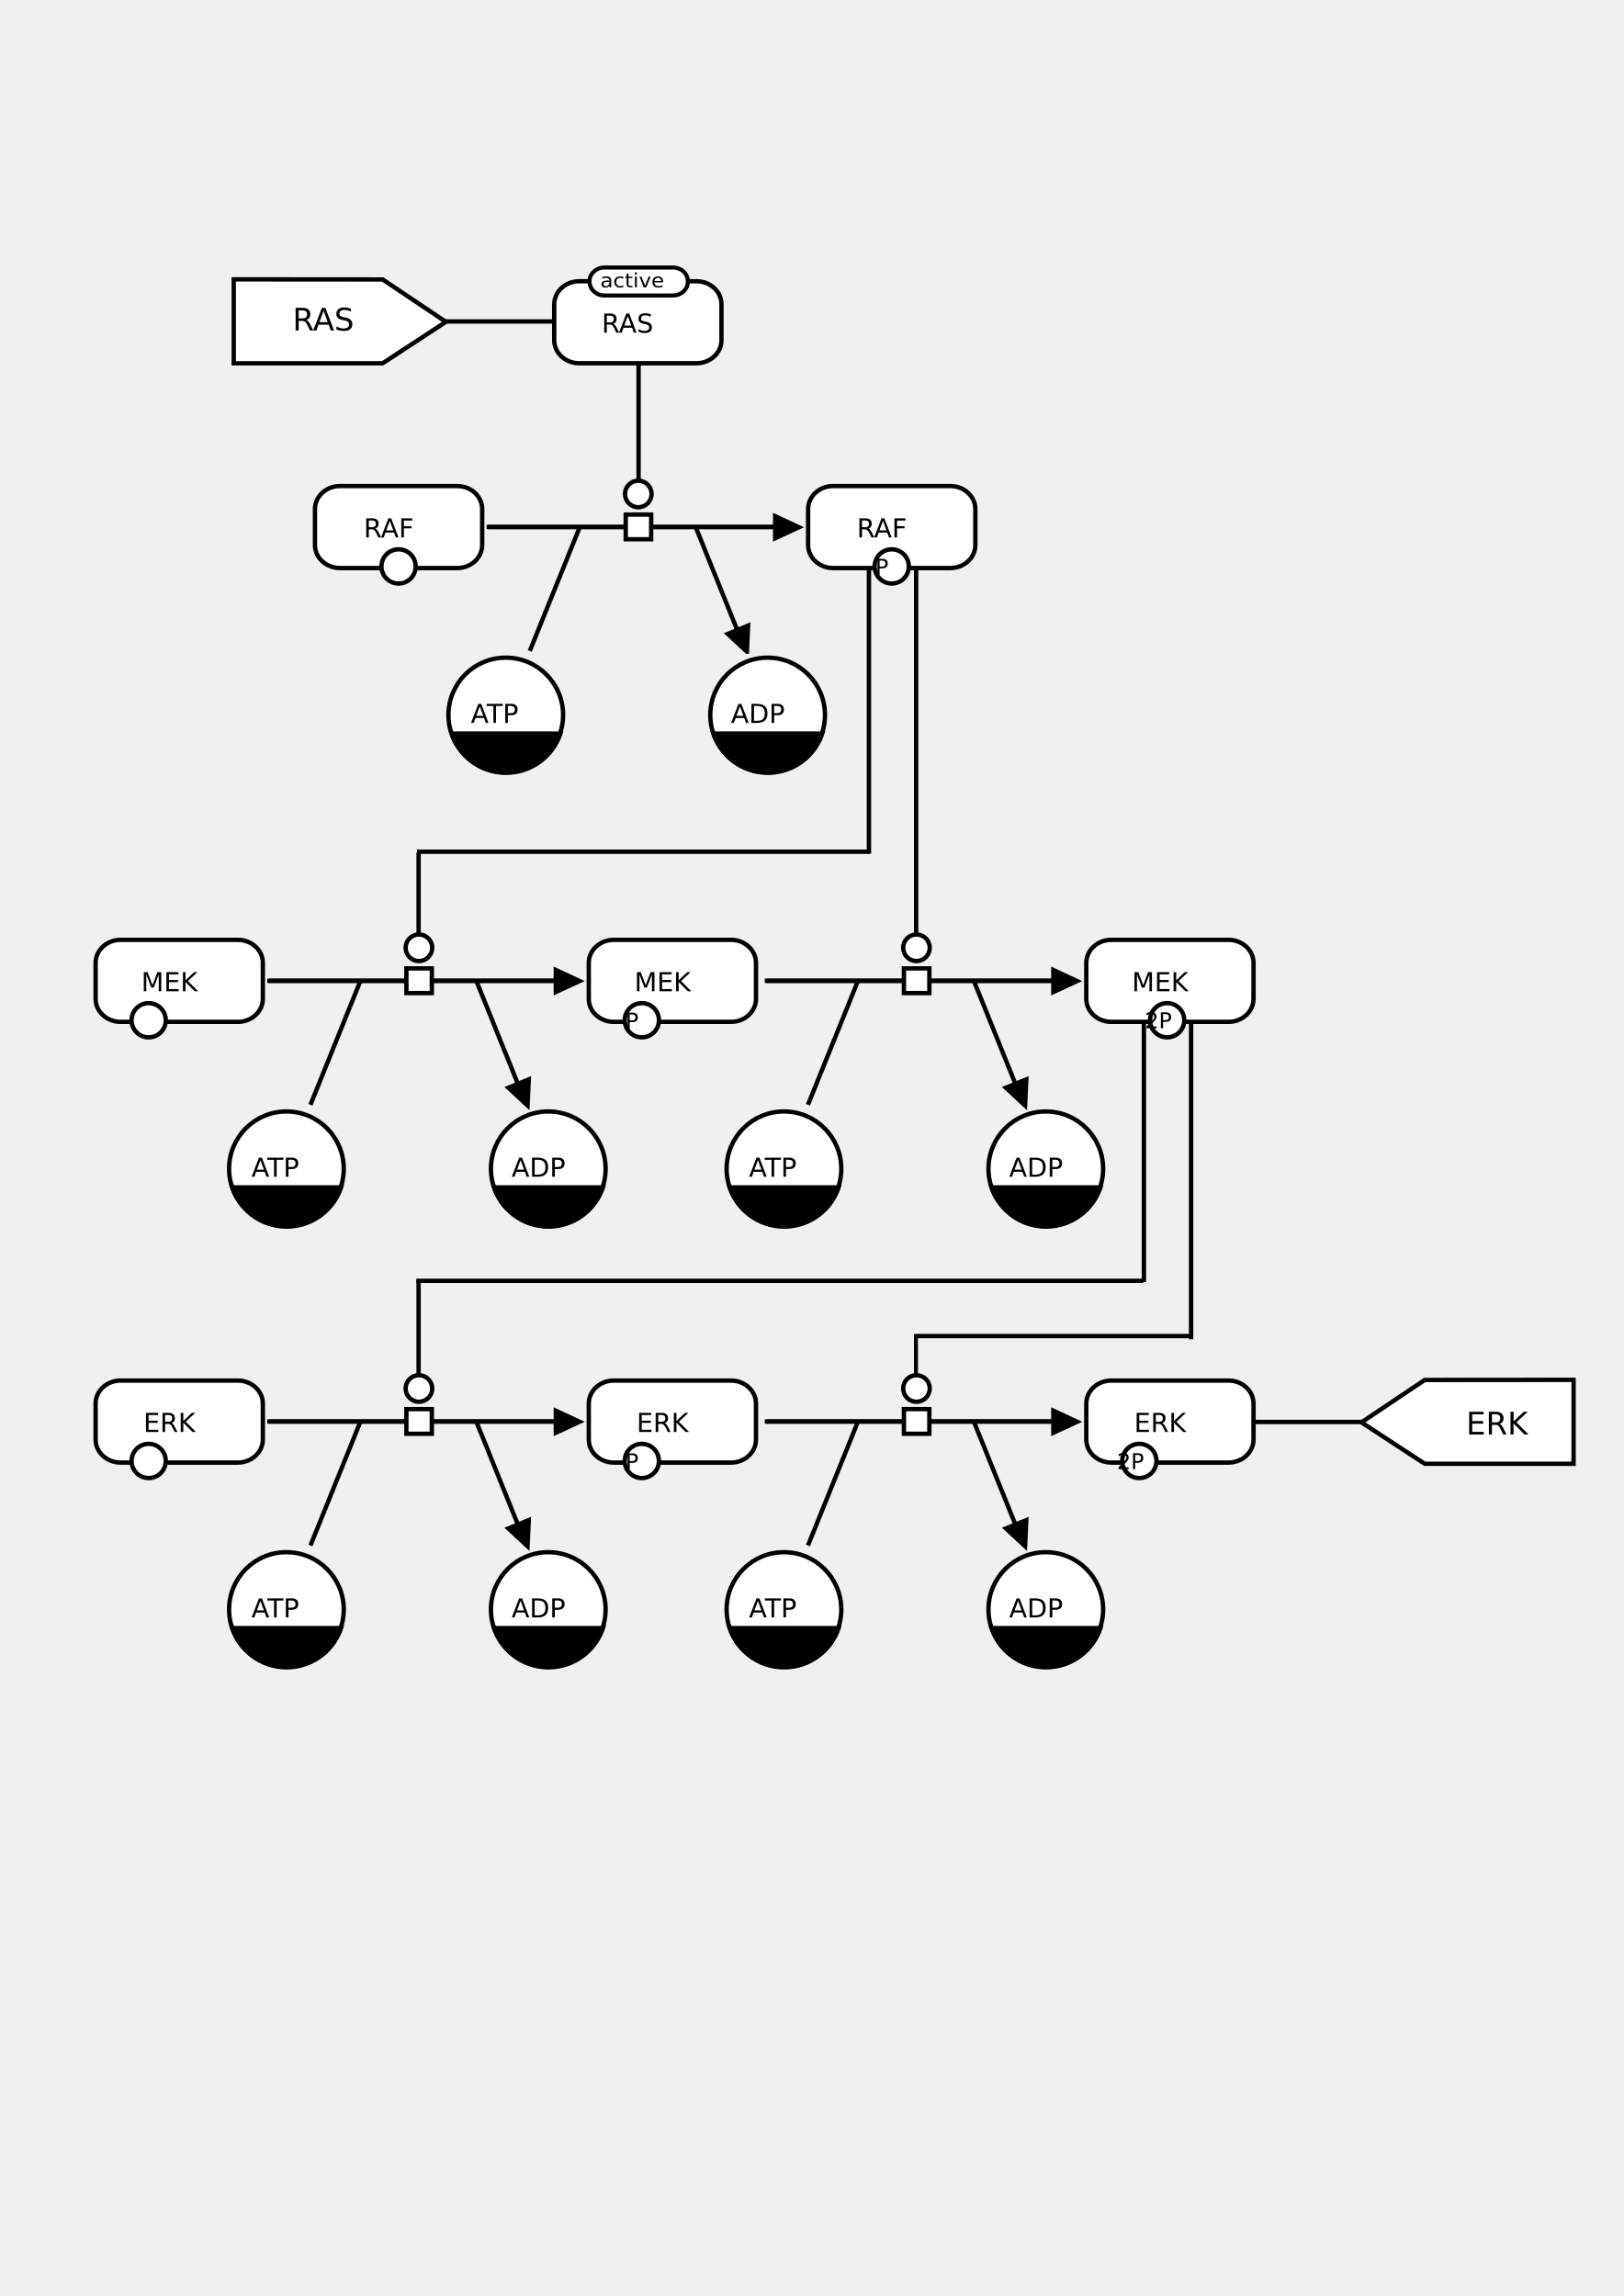
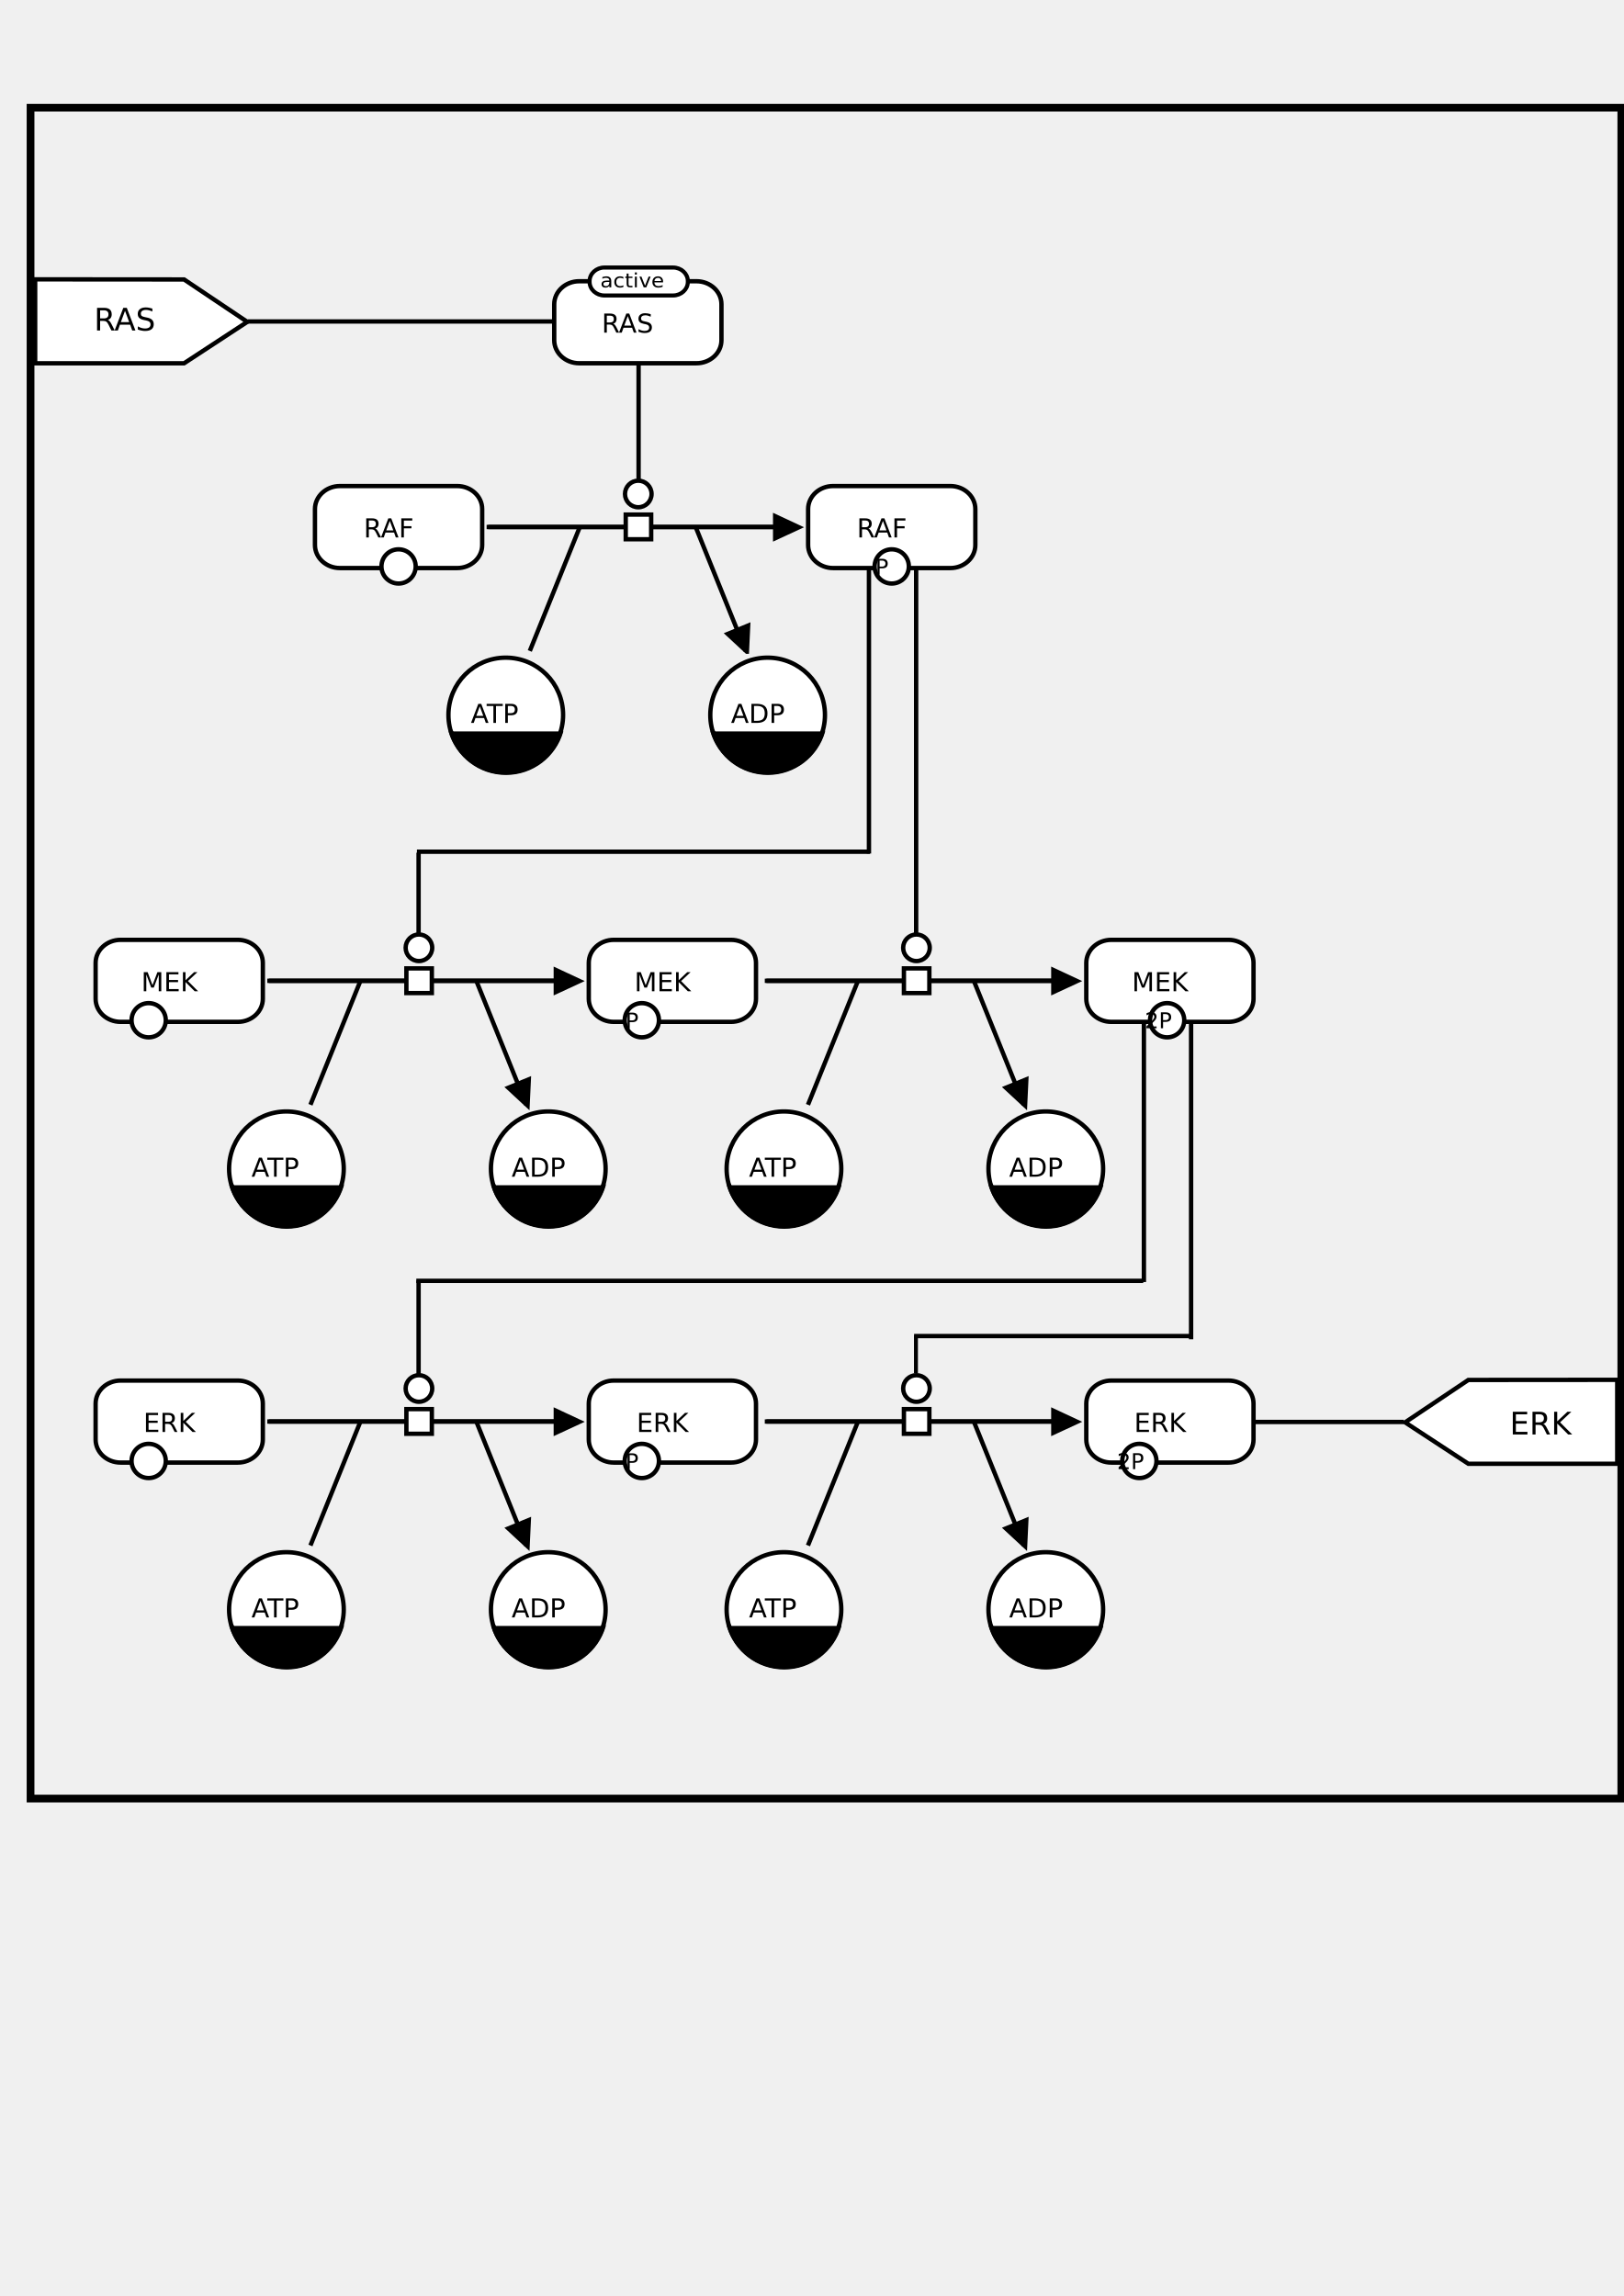
<svg xmlns="http://www.w3.org/2000/svg" width="744.094" height="1052.362" id="svg2" version="1.0">
  <defs id="defs4">
    </defs>
  <g id="layer1">
    <path style="fill:none;stroke:#000000;stroke-width:2;stroke-linecap:butt;stroke-linejoin:miter;stroke-miterlimit:4;stroke-opacity:1;stroke-dasharray:none;stroke-dashoffset:0" d="m 223.738,241.548 132.498,0" id="path5904" />
    <path transform="matrix(0.44844,0,0,0.44844,94.97509,207.8371)" d="m 363.655,267.302 a 58.589,58.589 0 1 1 -117.178,0 58.589,58.589 0 1 1 117.178,0 z" id="path5906" style="fill:#ffffff;fill-opacity:1;fill-rule:nonzero;stroke:#000000;stroke-width:4.46;stroke-linecap:round;stroke-miterlimit:4;stroke-opacity:1;stroke-dasharray:none;stroke-dashoffset:0" />
    <path style="fill:#ffffff;fill-opacity:1;fill-rule:nonzero;stroke:#000000;stroke-width:4.46;stroke-linecap:round;stroke-miterlimit:4;stroke-opacity:1;stroke-dasharray:none;stroke-dashoffset:0" id="path5908" d="m 363.655,267.302 a 58.589,58.589 0 1 1 -117.178,0 58.589,58.589 0 1 1 117.178,0 z" transform="matrix(0.44844,0,0,0.44844,214.9751,207.8371)" />
    <text id="text5914" y="331.352" x="351.592" style="font-size:5.381px;font-style:normal;font-weight:normal;fill:#000000;fill-opacity:1;stroke:none;font-family:Bitstream Vera Sans" xml:space="preserve">
      <tspan id="tspan5916" style="font-size:12px;font-weight:normal;text-align:center;text-anchor:middle" y="331.352" x="351.592">ADP</tspan>
    </text>
    <path style="fill:none;stroke:#000000;stroke-width:2;stroke-linecap:butt;stroke-linejoin:miter;stroke-miterlimit:4;stroke-opacity:1;stroke-dasharray:none;stroke-dashoffset:0" d="m 265.722,241.519 -22.933,56.849" id="path5918" />
    <path id="path5920" d="m 318.789,241.519 22.933,56.849" style="fill:none;stroke:#000000;stroke-width:2;stroke-linecap:butt;stroke-linejoin:miter;stroke-miterlimit:4;stroke-opacity:1;stroke-dasharray:none;stroke-dashoffset:0" />
    <rect rx="11.458" ry="10.564" y="222.773" x="144.334" height="37.593" width="76.637" id="rect5806" style="fill:#ffffff;fill-opacity:1;fill-rule:nonzero;stroke:#000000;stroke-width:2;stroke-miterlimit:4;stroke-opacity:1;stroke-dasharray:none" />
    <path id="path5808" d="m 223.003,241.548 132.498,0" style="fill:none;stroke:#000000;stroke-width:2;stroke-linecap:butt;stroke-linejoin:miter;stroke-miterlimit:4;stroke-opacity:1;stroke-dasharray:none;stroke-dashoffset:0" />
    <path style="fill:#000000;fill-opacity:1;fill-rule:evenodd;stroke:#000000;stroke-width:2;stroke-linecap:butt;stroke-linejoin:miter;stroke-miterlimit:4;stroke-opacity:1;stroke-dasharray:none" d="m 366.095,241.665 -10.856,5.029 0,-10.098 10.856,5.069 z" id="path5810" />
    <rect style="fill:#ffffff;fill-opacity:1;fill-rule:nonzero;stroke:#000000;stroke-width:2;stroke-linecap:round;stroke-miterlimit:4;stroke-opacity:1;stroke-dasharray:none;stroke-dashoffset:0" id="rect5812" width="11.659" height="11.306" x="286.756" y="235.861" rx="0" ry="0" />
    <path style="fill:none;stroke:#000000;stroke-width:2;stroke-linecap:butt;stroke-linejoin:miter;stroke-miterlimit:4;stroke-dasharray:none;stroke-dashoffset:0;stroke-opacity:1" d="m 292.646,167.055 0,55.263" id="path5814" />
    <path style="fill:#ffffff;fill-opacity:1;fill-rule:evenodd;stroke:#000000;stroke-width:2.18;stroke-miterlimit:4;stroke-opacity:1;stroke-dasharray:none" id="path5822" d="m 224.817,214.146 a 6.64,6.64 0 1 1 -13.28,0 6.64,6.64 0 1 1 13.28,0 z" transform="matrix(0.9172273,0,0,0.9172273,92.38479,29.9852)" />
    <text xml:space="preserve" style="font-size:5.381px;font-style:normal;font-weight:normal;fill:#000000;fill-opacity:1;stroke:none;font-family:Bitstream Vera Sans" x="182.419" y="246.339" id="text5824">
      <tspan x="182.419" y="246.339" style="font-size:12px;font-weight:normal;text-align:center;text-anchor:middle" id="tspan5838">RAF</tspan>
    </text>
    <path style="fill:#000000;fill-opacity:1;fill-rule:evenodd;stroke:#000000;stroke-width:2;stroke-linecap:butt;stroke-linejoin:miter;stroke-miterlimit:4;stroke-opacity:1;stroke-dasharray:none" d="m 342.275,298.695 -8.773,-8.135 9.343,-3.833 -0.569,11.968 z" id="path6038" />
    <path style="fill:#000000;fill-opacity:1;fill-rule:nonzero;stroke:#000000;stroke-width:2;stroke-linecap:round;stroke-miterlimit:4;stroke-opacity:1;stroke-dasharray:none;stroke-dashoffset:0" d="m 257.122,335.245 c -3.17,10.949 -13.275,18.961 -25.241,18.961 -11.966,10e-6 -22.072,-8.012 -25.241,-18.961" id="path6233" />
    <path id="path6235" d="m 377.122,335.245 c -3.17,10.949 -13.275,18.961 -25.241,18.961 -11.966,10e-6 -22.072,-8.012 -25.241,-18.961" style="fill:#000000;fill-opacity:1;fill-rule:nonzero;stroke:#000000;stroke-width:2;stroke-linecap:round;stroke-miterlimit:4;stroke-opacity:1;stroke-dasharray:none;stroke-dashoffset:0" />
    <rect rx="11.458" ry="10.564" y="128.904" x="253.982" height="37.593" width="76.637" id="rect2669" style="fill:#ffffff;fill-opacity:1;fill-rule:nonzero;stroke:#000000;stroke-width:2;stroke-miterlimit:4;stroke-opacity:1;stroke-dasharray:none" />
    <text xml:space="preserve" style="font-size:5.381px;font-style:normal;font-weight:normal;fill:#000000;fill-opacity:1;stroke:none;font-family:Bitstream Vera Sans" x="291.844" y="152.47" id="text2671">
      <tspan x="291.844" y="152.47" style="font-size:12px;font-weight:normal;text-align:center;text-anchor:middle" id="tspan2673">RAS</tspan>
    </text>
    <text xml:space="preserve" style="font-size:5.381px;font-style:normal;font-weight:normal;fill:#000000;fill-opacity:1;stroke:none;font-family:Bitstream Vera Sans" x="230.954" y="331.352" id="text2675">
      <tspan x="230.954" y="331.352" style="font-size:12px;font-weight:normal;text-align:center;text-anchor:middle" id="tspan2677">ATP</tspan>
    </text>
    <path style="fill:#ffffff;fill-opacity:1;fill-rule:nonzero;stroke:#000000;stroke-width:14.944;stroke-linecap:round;stroke-miterlimit:4;stroke-opacity:1;stroke-dasharray:none;stroke-dashoffset:0" id="path2679" d="m 363.655,267.302 a 58.589,58.589 0 1 1 -117.178,0 58.589,58.589 0 1 1 117.178,0 z" transform="matrix(0.1338357,0,0,0.1338357,141.8242,223.845)" />
    <rect style="fill:#ffffff;fill-opacity:1;fill-rule:nonzero;stroke:#000000;stroke-width:2;stroke-miterlimit:4;stroke-opacity:1;stroke-dasharray:none" id="rect3650" width="76.637" height="37.593" x="370.334" y="222.773" ry="10.564" rx="11.458" />
    <text id="text3652" y="246.339" x="408.419" style="font-size:5.381px;font-style:normal;font-weight:normal;fill:#000000;fill-opacity:1;stroke:none;font-family:Bitstream Vera Sans" xml:space="preserve">
      <tspan id="tspan3654" style="font-size:12px;font-weight:normal;text-align:center;text-anchor:middle" y="246.339" x="408.419">RAF</tspan>
    </text>
    <path transform="matrix(0.1338357,0,0,0.1338357,367.8241,223.845)" d="m 363.655,267.302 a 58.589,58.589 0 1 1 -117.178,0 58.589,58.589 0 1 1 117.178,0 z" id="path3656" style="fill:#ffffff;fill-opacity:1;fill-rule:nonzero;stroke:#000000;stroke-width:14.944;stroke-linecap:round;stroke-miterlimit:4;stroke-opacity:1;stroke-dasharray:none;stroke-dashoffset:0" />
    <text xml:space="preserve" style="font-size:5.381px;font-style:normal;font-weight:normal;fill:#000000;fill-opacity:1;stroke:none;font-family:Bitstream Vera Sans" x="408.419" y="263.428" id="text3658">
      <tspan x="408.419" y="263.428" style="font-size:10px;font-weight:normal;text-align:center;text-anchor:middle" id="tspan3660">P</tspan>
    </text>
    <path id="path3662" d="M 123.217,449.548 L 255.715,449.548" style="fill:none;fill-opacity:0.75;fill-rule:evenodd;stroke:#000000;stroke-width:2;stroke-linecap:butt;stroke-linejoin:miter;stroke-miterlimit:4;stroke-dasharray:none;stroke-dashoffset:0;stroke-opacity:1" />
    <path style="fill:#ffffff;fill-opacity:1;fill-rule:nonzero;stroke:#000000;stroke-width:4.46;stroke-linecap:round;stroke-miterlimit:4;stroke-dasharray:none;stroke-dashoffset:0;stroke-opacity:1" id="path3664" d="M 363.655 267.302 A 58.589 58.589 0 1 1  246.477,267.302 A 58.589 58.589 0 1 1  363.655 267.302 z" transform="matrix(0.44844,0,0,0.44844,-5.54633,415.8371)" />
    <path transform="matrix(0.44844,0,0,0.44844,114.4537,415.8371)" d="M 363.655 267.302 A 58.589 58.589 0 1 1  246.477,267.302 A 58.589 58.589 0 1 1  363.655 267.302 z" id="path3666" style="fill:#ffffff;fill-opacity:1;fill-rule:nonzero;stroke:#000000;stroke-width:4.46;stroke-linecap:round;stroke-miterlimit:4;stroke-dasharray:none;stroke-dashoffset:0;stroke-opacity:1" />
    <text xml:space="preserve" style="font-size:5.381px;font-style:normal;font-weight:normal;fill:#000000;fill-opacity:1;stroke:none;stroke-width:1px;stroke-linecap:butt;stroke-linejoin:miter;stroke-opacity:1;font-family:Bitstream Vera Sans" x="251.07" y="539.352" id="text3668">
      <tspan x="251.07" y="539.352" style="font-size:12px;font-weight:normal;text-align:center;text-anchor:middle" id="tspan3670">ADP</tspan>
    </text>
    <path id="path3672" d="M 165.2,449.519 L 142.268,506.368" style="fill:none;fill-opacity:0.75;fill-rule:evenodd;stroke:#000000;stroke-width:2;stroke-linecap:butt;stroke-linejoin:miter;stroke-miterlimit:4;stroke-dasharray:none;stroke-dashoffset:0;stroke-opacity:1" />
    <path style="fill:none;fill-opacity:0.75;fill-rule:evenodd;stroke:#000000;stroke-width:2;stroke-linecap:butt;stroke-linejoin:miter;stroke-miterlimit:4;stroke-dasharray:none;stroke-dashoffset:0;stroke-opacity:1" d="M 218.268,449.519 L 241.2,506.368" id="path3674" />
    <rect style="fill:#ffffff;fill-opacity:1;fill-rule:nonzero;stroke:#000000;stroke-width:2;stroke-miterlimit:4;stroke-dasharray:none;stroke-opacity:1" id="rect3676" width="76.637" height="37.593" x="43.813" y="430.773" ry="10.564" rx="11.458" />
    <path style="fill:none;fill-opacity:0.75;fill-rule:evenodd;stroke:#000000;stroke-width:2;stroke-linecap:butt;stroke-linejoin:miter;stroke-miterlimit:4;stroke-dasharray:none;stroke-dashoffset:0;stroke-opacity:1" d="M 122.481,449.548 L 254.98,449.548" id="path3678" />
    <path id="path3680" d="M 265.573,449.665 L 254.717,454.694 L 254.717,444.596 L 265.573,449.665 z " style="fill:#000000;fill-opacity:1;fill-rule:evenodd;stroke:#000000;stroke-width:2;stroke-linecap:butt;stroke-linejoin:miter;stroke-miterlimit:4;stroke-dasharray:none;stroke-opacity:1" />
    <rect ry="0" rx="0" y="443.861" x="186.235" height="11.306" width="11.659" id="rect3682" style="fill:#ffffff;fill-opacity:1;fill-rule:nonzero;stroke:#000000;stroke-width:2;stroke-linecap:round;stroke-miterlimit:4;stroke-dasharray:none;stroke-dashoffset:0;stroke-opacity:1" />
    <path transform="matrix(0.9172273,0,0,0.9172273,-8.13663,237.9852)" d="M 224.817 214.146 A 6.64 6.64 0 1 1  211.537,214.146 A 6.64 6.64 0 1 1  224.817 214.146 z" id="path3684" style="fill:#ffffff;fill-opacity:1;fill-rule:evenodd;stroke:#000000;stroke-width:2.18;stroke-miterlimit:4;stroke-dasharray:none;stroke-opacity:1" />
    <text id="text3686" y="454.339" x="81.897" style="font-size:5.381px;font-style:normal;font-weight:normal;fill:#000000;fill-opacity:1;stroke:none;stroke-width:1px;stroke-linecap:butt;stroke-linejoin:miter;stroke-opacity:1;font-family:Bitstream Vera Sans" xml:space="preserve">
      <tspan id="tspan3688" style="font-size:12px;font-weight:normal;text-align:center;text-anchor:middle" y="454.339" x="81.897">MEK</tspan>
    </text>
    <path id="path3692" d="M 156.6,543.245 C 153.43,554.194 143.325,562.206 131.359,562.206 C 119.393,562.206 109.287,554.194 106.118,543.245" style="fill:#000000;fill-opacity:1;fill-rule:nonzero;stroke:#000000;stroke-width:2;stroke-linecap:round;stroke-miterlimit:4;stroke-dasharray:none;stroke-dashoffset:0;stroke-opacity:1" />
    <path style="fill:#000000;fill-opacity:1;fill-rule:nonzero;stroke:#000000;stroke-width:2;stroke-linecap:round;stroke-miterlimit:4;stroke-dasharray:none;stroke-dashoffset:0;stroke-opacity:1" d="M 276.6,543.245 C 273.43,554.194 263.325,562.206 251.359,562.206 C 239.393,562.206 229.287,554.194 226.118,543.245" id="path3694" />
    <text id="text3696" y="539.352" x="130.432" style="font-size:5.381px;font-style:normal;font-weight:normal;fill:#000000;fill-opacity:1;stroke:none;stroke-width:1px;stroke-linecap:butt;stroke-linejoin:miter;stroke-opacity:1;font-family:Bitstream Vera Sans" xml:space="preserve">
      <tspan id="tspan3698" style="font-size:12px;font-weight:normal;text-align:center;text-anchor:middle" y="539.352" x="130.432">ATP</tspan>
    </text>
    <path transform="matrix(0.1338357,0,0,0.1338357,27.30273,431.845)" d="M 363.655 267.302 A 58.589 58.589 0 1 1  246.477,267.302 A 58.589 58.589 0 1 1  363.655 267.302 z" id="path3700" style="fill:#ffffff;fill-opacity:1;fill-rule:nonzero;stroke:#000000;stroke-width:14.944;stroke-linecap:round;stroke-miterlimit:4;stroke-dasharray:none;stroke-dashoffset:0;stroke-opacity:1" />
    <rect rx="11.458" ry="10.564" y="430.773" x="269.813" height="37.593" width="76.637" id="rect3702" style="fill:#ffffff;fill-opacity:1;fill-rule:nonzero;stroke:#000000;stroke-width:2;stroke-miterlimit:4;stroke-dasharray:none;stroke-opacity:1" />
    <text xml:space="preserve" style="font-size:5.381px;font-style:normal;font-weight:normal;fill:#000000;fill-opacity:1;stroke:none;stroke-width:1px;stroke-linecap:butt;stroke-linejoin:miter;stroke-opacity:1;font-family:Bitstream Vera Sans" x="307.897" y="454.339" id="text3704">
      <tspan x="307.897" y="454.339" style="font-size:12px;font-weight:normal;text-align:center;text-anchor:middle" id="tspan3706">MEK</tspan>
    </text>
    <path style="fill:#ffffff;fill-opacity:1;fill-rule:nonzero;stroke:#000000;stroke-width:14.944;stroke-linecap:round;stroke-miterlimit:4;stroke-dasharray:none;stroke-dashoffset:0;stroke-opacity:1" id="path3708" d="M 363.655 267.302 A 58.589 58.589 0 1 1  246.477,267.302 A 58.589 58.589 0 1 1  363.655 267.302 z" transform="matrix(0.1338357,0,0,0.1338357,253.3027,431.845)" />
    <text id="text3710" y="471.428" x="293.897" style="font-size:5.381px;font-style:normal;font-weight:normal;fill:#000000;fill-opacity:1;stroke:none;stroke-width:1px;stroke-linecap:butt;stroke-linejoin:miter;stroke-opacity:1;font-family:Bitstream Vera Sans" xml:space="preserve">
      <tspan id="tspan3712" style="font-size:10px;font-weight:normal;text-align:center;text-anchor:middle" y="471.428" x="293.897">P</tspan>
    </text>
    <path style="fill:none;fill-opacity:0.75;fill-rule:evenodd;stroke:#000000;stroke-width:2;stroke-linecap:butt;stroke-linejoin:miter;stroke-miterlimit:4;stroke-dasharray:none;stroke-dashoffset:0;stroke-opacity:1" d="M 351.217,449.548 L 483.715,449.548" id="path3714" />
    <path transform="matrix(0.44844,0,0,0.44844,222.4537,415.8371)" d="M 363.655 267.302 A 58.589 58.589 0 1 1  246.477,267.302 A 58.589 58.589 0 1 1  363.655 267.302 z" id="path3716" style="fill:#ffffff;fill-opacity:1;fill-rule:nonzero;stroke:#000000;stroke-width:4.46;stroke-linecap:round;stroke-miterlimit:4;stroke-dasharray:none;stroke-dashoffset:0;stroke-opacity:1" />
    <path style="fill:#ffffff;fill-opacity:1;fill-rule:nonzero;stroke:#000000;stroke-width:4.46;stroke-linecap:round;stroke-miterlimit:4;stroke-dasharray:none;stroke-dashoffset:0;stroke-opacity:1" id="path3718" d="M 363.655 267.302 A 58.589 58.589 0 1 1  246.477,267.302 A 58.589 58.589 0 1 1  363.655 267.302 z" transform="matrix(0.44844,0,0,0.44844,342.4537,415.8371)" />
    <text id="text3720" y="539.352" x="479.07" style="font-size:5.381px;font-style:normal;font-weight:normal;fill:#000000;fill-opacity:1;stroke:none;stroke-width:1px;stroke-linecap:butt;stroke-linejoin:miter;stroke-opacity:1;font-family:Bitstream Vera Sans" xml:space="preserve">
      <tspan id="tspan3722" style="font-size:12px;font-weight:normal;text-align:center;text-anchor:middle" y="539.352" x="479.07">ADP</tspan>
    </text>
    <path style="fill:none;fill-opacity:0.75;fill-rule:evenodd;stroke:#000000;stroke-width:2;stroke-linecap:butt;stroke-linejoin:miter;stroke-miterlimit:4;stroke-dasharray:none;stroke-dashoffset:0;stroke-opacity:1" d="M 393.2,449.519 L 370.268,506.368" id="path3724" />
    <path id="path3726" d="M 446.268,449.519 L 469.2,506.368" style="fill:none;fill-opacity:0.75;fill-rule:evenodd;stroke:#000000;stroke-width:2;stroke-linecap:butt;stroke-linejoin:miter;stroke-miterlimit:4;stroke-dasharray:none;stroke-dashoffset:0;stroke-opacity:1" />
    <path id="path3728" d="M 350.481,449.548 L 482.98,449.548" style="fill:none;fill-opacity:0.75;fill-rule:evenodd;stroke:#000000;stroke-width:2;stroke-linecap:butt;stroke-linejoin:miter;stroke-miterlimit:4;stroke-dasharray:none;stroke-dashoffset:0;stroke-opacity:1" />
    <path style="fill:#000000;fill-opacity:1;fill-rule:evenodd;stroke:#000000;stroke-width:2;stroke-linecap:butt;stroke-linejoin:miter;stroke-miterlimit:4;stroke-dasharray:none;stroke-opacity:1" d="M 493.573,449.665 L 482.717,454.694 L 482.717,444.596 L 493.573,449.665 z " id="path3730" />
    <rect style="fill:#ffffff;fill-opacity:1;fill-rule:nonzero;stroke:#000000;stroke-width:2;stroke-linecap:round;stroke-miterlimit:4;stroke-dasharray:none;stroke-dashoffset:0;stroke-opacity:1" id="rect3732" width="11.659" height="11.306" x="414.235" y="443.861" rx="0" ry="0" />
    <path style="fill:#ffffff;fill-opacity:1;fill-rule:evenodd;stroke:#000000;stroke-width:2.18;stroke-miterlimit:4;stroke-dasharray:none;stroke-opacity:1" id="path3734" d="M 224.817 214.146 A 6.64 6.64 0 1 1  211.537,214.146 A 6.64 6.64 0 1 1  224.817 214.146 z" transform="matrix(0.9172273,0,0,0.9172273,219.8634,237.9852)" />
    <path style="fill:#000000;fill-opacity:1;fill-rule:nonzero;stroke:#000000;stroke-width:2;stroke-linecap:round;stroke-miterlimit:4;stroke-dasharray:none;stroke-dashoffset:0;stroke-opacity:1" d="M 384.6,543.245 C 381.43,554.194 371.325,562.206 359.359,562.206 C 347.393,562.206 337.287,554.194 334.118,543.245" id="path3738" />
    <path id="path3740" d="M 504.6,543.245 C 501.43,554.194 491.325,562.206 479.359,562.206 C 467.393,562.206 457.287,554.194 454.118,543.245" style="fill:#000000;fill-opacity:1;fill-rule:nonzero;stroke:#000000;stroke-width:2;stroke-linecap:round;stroke-miterlimit:4;stroke-dasharray:none;stroke-dashoffset:0;stroke-opacity:1" />
    <text xml:space="preserve" style="font-size:5.381px;font-style:normal;font-weight:normal;fill:#000000;fill-opacity:1;stroke:none;stroke-width:1px;stroke-linecap:butt;stroke-linejoin:miter;stroke-opacity:1;font-family:Bitstream Vera Sans" x="358.432" y="539.352" id="text3742">
      <tspan x="358.432" y="539.352" style="font-size:12px;font-weight:normal;text-align:center;text-anchor:middle" id="tspan3744">ATP</tspan>
    </text>
    <rect style="fill:#ffffff;fill-opacity:1;fill-rule:nonzero;stroke:#000000;stroke-width:2;stroke-miterlimit:4;stroke-dasharray:none;stroke-opacity:1" id="rect3746" width="76.637" height="37.593" x="497.813" y="430.773" ry="10.564" rx="11.458" />
    <text id="text3748" y="454.339" x="535.897" style="font-size:5.381px;font-style:normal;font-weight:normal;fill:#000000;fill-opacity:1;stroke:none;stroke-width:1px;stroke-linecap:butt;stroke-linejoin:miter;stroke-opacity:1;font-family:Bitstream Vera Sans" xml:space="preserve">
      <tspan id="tspan3750" style="font-size:12px;font-weight:normal;text-align:center;text-anchor:middle" y="454.339" x="535.897">MEK</tspan>
    </text>
    <path transform="matrix(0.1338357,0,0,0.1338357,494.0401,431.845)" d="m 363.655,267.302 a 58.589,58.589 0 1 1 -117.178,0 58.589,58.589 0 1 1 117.178,0 z" id="path3752" style="fill:#ffffff;fill-opacity:1;fill-rule:nonzero;stroke:#000000;stroke-width:14.944;stroke-linecap:round;stroke-miterlimit:4;stroke-opacity:1;stroke-dasharray:none;stroke-dashoffset:0" />
    <text xml:space="preserve" style="font-size:5.381px;font-style:normal;font-weight:normal;fill:#000000;fill-opacity:1;stroke:none;font-family:Bitstream Vera Sans" x="535.134" y="471.303" id="text3754">
      <tspan x="535.134" y="471.303" style="font-size:10px;font-weight:normal;text-align:center;text-anchor:middle" id="tspan3756">2P</tspan>
    </text>
    <path style="fill:#000000;fill-opacity:1;fill-rule:evenodd;stroke:#000000;stroke-width:2;stroke-linecap:butt;stroke-linejoin:miter;stroke-miterlimit:4;stroke-dasharray:none;stroke-opacity:1" d="M 241.754,506.695 L 232.981,498.56 L 242.323,494.727 L 241.754,506.695 z " id="path3758" />
    <path id="path3768" d="M 469.754,506.695 L 460.981,498.56 L 470.323,494.727 L 469.754,506.695 z " style="fill:#000000;fill-opacity:1;fill-rule:evenodd;stroke:#000000;stroke-width:2;stroke-linecap:butt;stroke-linejoin:miter;stroke-miterlimit:4;stroke-dasharray:none;stroke-opacity:1" />
    <path style="fill:none;fill-opacity:0.75;fill-rule:evenodd;stroke:#000000;stroke-width:2;stroke-linecap:butt;stroke-linejoin:miter;stroke-miterlimit:4;stroke-dasharray:none;stroke-dashoffset:0;stroke-opacity:1" d="M 123.217,651.548 L 255.715,651.548" id="path3776" />
    <path transform="matrix(0.44844,0,0,0.44844,-5.54633,617.8371)" d="M 363.655 267.302 A 58.589 58.589 0 1 1  246.477,267.302 A 58.589 58.589 0 1 1  363.655 267.302 z" id="path3778" style="fill:#ffffff;fill-opacity:1;fill-rule:nonzero;stroke:#000000;stroke-width:4.46;stroke-linecap:round;stroke-miterlimit:4;stroke-dasharray:none;stroke-dashoffset:0;stroke-opacity:1" />
    <path style="fill:#ffffff;fill-opacity:1;fill-rule:nonzero;stroke:#000000;stroke-width:4.46;stroke-linecap:round;stroke-miterlimit:4;stroke-dasharray:none;stroke-dashoffset:0;stroke-opacity:1" id="path3780" d="M 363.655 267.302 A 58.589 58.589 0 1 1  246.477,267.302 A 58.589 58.589 0 1 1  363.655 267.302 z" transform="matrix(0.44844,0,0,0.44844,114.4537,617.8371)" />
    <text id="text3782" y="741.352" x="251.07" style="font-size:5.381px;font-style:normal;font-weight:normal;fill:#000000;fill-opacity:1;stroke:none;stroke-width:1px;stroke-linecap:butt;stroke-linejoin:miter;stroke-opacity:1;font-family:Bitstream Vera Sans" xml:space="preserve">
      <tspan id="tspan3784" style="font-size:12px;font-weight:normal;text-align:center;text-anchor:middle" y="741.352" x="251.07">ADP</tspan>
    </text>
    <path style="fill:none;fill-opacity:0.75;fill-rule:evenodd;stroke:#000000;stroke-width:2;stroke-linecap:butt;stroke-linejoin:miter;stroke-miterlimit:4;stroke-dasharray:none;stroke-dashoffset:0;stroke-opacity:1" d="M 165.2,651.519 L 142.268,708.368" id="path3786" />
    <path id="path3788" d="M 218.268,651.519 L 241.2,708.368" style="fill:none;fill-opacity:0.75;fill-rule:evenodd;stroke:#000000;stroke-width:2;stroke-linecap:butt;stroke-linejoin:miter;stroke-miterlimit:4;stroke-dasharray:none;stroke-dashoffset:0;stroke-opacity:1" />
    <rect rx="11.458" ry="10.564" y="632.773" x="43.813" height="37.593" width="76.637" id="rect3790" style="fill:#ffffff;fill-opacity:1;fill-rule:nonzero;stroke:#000000;stroke-width:2;stroke-miterlimit:4;stroke-dasharray:none;stroke-opacity:1" />
    <path id="path3792" d="M 122.481,651.548 L 254.98,651.548" style="fill:none;fill-opacity:0.75;fill-rule:evenodd;stroke:#000000;stroke-width:2;stroke-linecap:butt;stroke-linejoin:miter;stroke-miterlimit:4;stroke-dasharray:none;stroke-dashoffset:0;stroke-opacity:1" />
    <path style="fill:#000000;fill-opacity:1;fill-rule:evenodd;stroke:#000000;stroke-width:2;stroke-linecap:butt;stroke-linejoin:miter;stroke-miterlimit:4;stroke-dasharray:none;stroke-opacity:1" d="M 265.573,651.665 L 254.717,656.694 L 254.717,646.596 L 265.573,651.665 z " id="path3794" />
    <rect style="fill:#ffffff;fill-opacity:1;fill-rule:nonzero;stroke:#000000;stroke-width:2;stroke-linecap:round;stroke-miterlimit:4;stroke-dasharray:none;stroke-dashoffset:0;stroke-opacity:1" id="rect3796" width="11.659" height="11.306" x="186.235" y="645.861" rx="0" ry="0" />
    <path style="fill:#ffffff;fill-opacity:1;fill-rule:evenodd;stroke:#000000;stroke-width:2.18;stroke-miterlimit:4;stroke-dasharray:none;stroke-opacity:1" id="path3798" d="M 224.817 214.146 A 6.64 6.64 0 1 1  211.537,214.146 A 6.64 6.64 0 1 1  224.817 214.146 z" transform="matrix(0.9172273,0,0,0.9172273,-8.13663,439.9852)" />
    <text xml:space="preserve" style="font-size:5.381px;font-style:normal;font-weight:normal;fill:#000000;fill-opacity:1;stroke:none;stroke-width:1px;stroke-linecap:butt;stroke-linejoin:miter;stroke-opacity:1;font-family:Bitstream Vera Sans" x="81.897" y="656.339" id="text3800">
      <tspan x="81.897" y="656.339" style="font-size:12px;font-weight:normal;text-align:center;text-anchor:middle" id="tspan3802">ERK</tspan>
    </text>
    <path style="fill:#000000;fill-opacity:1;fill-rule:nonzero;stroke:#000000;stroke-width:2;stroke-linecap:round;stroke-miterlimit:4;stroke-dasharray:none;stroke-dashoffset:0;stroke-opacity:1" d="M 156.6,745.245 C 153.43,756.194 143.325,764.206 131.359,764.206 C 119.393,764.206 109.287,756.194 106.118,745.245" id="path3804" />
    <path id="path3806" d="M 276.6,745.245 C 273.43,756.194 263.325,764.206 251.359,764.206 C 239.393,764.206 229.287,756.194 226.118,745.245" style="fill:#000000;fill-opacity:1;fill-rule:nonzero;stroke:#000000;stroke-width:2;stroke-linecap:round;stroke-miterlimit:4;stroke-dasharray:none;stroke-dashoffset:0;stroke-opacity:1" />
    <text xml:space="preserve" style="font-size:5.381px;font-style:normal;font-weight:normal;fill:#000000;fill-opacity:1;stroke:none;stroke-width:1px;stroke-linecap:butt;stroke-linejoin:miter;stroke-opacity:1;font-family:Bitstream Vera Sans" x="130.432" y="741.352" id="text3808">
      <tspan x="130.432" y="741.352" style="font-size:12px;font-weight:normal;text-align:center;text-anchor:middle" id="tspan3810">ATP</tspan>
    </text>
    <path style="fill:#ffffff;fill-opacity:1;fill-rule:nonzero;stroke:#000000;stroke-width:14.944;stroke-linecap:round;stroke-miterlimit:4;stroke-dasharray:none;stroke-dashoffset:0;stroke-opacity:1" id="path3812" d="M 363.655 267.302 A 58.589 58.589 0 1 1  246.477,267.302 A 58.589 58.589 0 1 1  363.655 267.302 z" transform="matrix(0.1338357,0,0,0.1338357,27.30273,633.845)" />
    <rect style="fill:#ffffff;fill-opacity:1;fill-rule:nonzero;stroke:#000000;stroke-width:2;stroke-miterlimit:4;stroke-dasharray:none;stroke-opacity:1" id="rect3814" width="76.637" height="37.593" x="269.813" y="632.773" ry="10.564" rx="11.458" />
    <text id="text3816" y="656.339" x="307.897" style="font-size:5.381px;font-style:normal;font-weight:normal;fill:#000000;fill-opacity:1;stroke:none;stroke-width:1px;stroke-linecap:butt;stroke-linejoin:miter;stroke-opacity:1;font-family:Bitstream Vera Sans" xml:space="preserve">
      <tspan id="tspan3818" style="font-size:12px;font-weight:normal;text-align:center;text-anchor:middle" y="656.339" x="307.897">ERK</tspan>
    </text>
    <path transform="matrix(0.1338357,0,0,0.1338357,253.3027,633.845)" d="M 363.655 267.302 A 58.589 58.589 0 1 1  246.477,267.302 A 58.589 58.589 0 1 1  363.655 267.302 z" id="path3820" style="fill:#ffffff;fill-opacity:1;fill-rule:nonzero;stroke:#000000;stroke-width:14.944;stroke-linecap:round;stroke-miterlimit:4;stroke-dasharray:none;stroke-dashoffset:0;stroke-opacity:1" />
    <text xml:space="preserve" style="font-size:5.381px;font-style:normal;font-weight:normal;fill:#000000;fill-opacity:1;stroke:none;stroke-width:1px;stroke-linecap:butt;stroke-linejoin:miter;stroke-opacity:1;font-family:Bitstream Vera Sans" x="293.897" y="673.428" id="text3822">
      <tspan x="293.897" y="673.428" style="font-size:10px;font-weight:normal;text-align:center;text-anchor:middle" id="tspan3824">P</tspan>
    </text>
    <path id="path3826" d="M 351.217,651.548 L 483.715,651.548" style="fill:none;fill-opacity:0.75;fill-rule:evenodd;stroke:#000000;stroke-width:2;stroke-linecap:butt;stroke-linejoin:miter;stroke-miterlimit:4;stroke-dasharray:none;stroke-dashoffset:0;stroke-opacity:1" />
    <path style="fill:#ffffff;fill-opacity:1;fill-rule:nonzero;stroke:#000000;stroke-width:4.46;stroke-linecap:round;stroke-miterlimit:4;stroke-dasharray:none;stroke-dashoffset:0;stroke-opacity:1" id="path3828" d="M 363.655 267.302 A 58.589 58.589 0 1 1  246.477,267.302 A 58.589 58.589 0 1 1  363.655 267.302 z" transform="matrix(0.44844,0,0,0.44844,222.4537,617.8371)" />
    <path transform="matrix(0.44844,0,0,0.44844,342.4537,617.8371)" d="M 363.655 267.302 A 58.589 58.589 0 1 1  246.477,267.302 A 58.589 58.589 0 1 1  363.655 267.302 z" id="path3830" style="fill:#ffffff;fill-opacity:1;fill-rule:nonzero;stroke:#000000;stroke-width:4.46;stroke-linecap:round;stroke-miterlimit:4;stroke-dasharray:none;stroke-dashoffset:0;stroke-opacity:1" />
    <text xml:space="preserve" style="font-size:5.381px;font-style:normal;font-weight:normal;fill:#000000;fill-opacity:1;stroke:none;stroke-width:1px;stroke-linecap:butt;stroke-linejoin:miter;stroke-opacity:1;font-family:Bitstream Vera Sans" x="479.07" y="741.352" id="text3832">
      <tspan x="479.07" y="741.352" style="font-size:12px;font-weight:normal;text-align:center;text-anchor:middle" id="tspan3834">ADP</tspan>
    </text>
    <path id="path3836" d="M 393.2,651.519 L 370.268,708.368" style="fill:none;fill-opacity:0.75;fill-rule:evenodd;stroke:#000000;stroke-width:2;stroke-linecap:butt;stroke-linejoin:miter;stroke-miterlimit:4;stroke-dasharray:none;stroke-dashoffset:0;stroke-opacity:1" />
    <path style="fill:none;fill-opacity:0.75;fill-rule:evenodd;stroke:#000000;stroke-width:2;stroke-linecap:butt;stroke-linejoin:miter;stroke-miterlimit:4;stroke-dasharray:none;stroke-dashoffset:0;stroke-opacity:1" d="M 446.268,651.519 L 469.2,708.368" id="path3838" />
    <path style="fill:none;fill-opacity:0.75;fill-rule:evenodd;stroke:#000000;stroke-width:2;stroke-linecap:butt;stroke-linejoin:miter;stroke-miterlimit:4;stroke-dasharray:none;stroke-dashoffset:0;stroke-opacity:1" d="M 350.481,651.548 L 482.98,651.548" id="path3840" />
    <path id="path3842" d="M 493.573,651.665 L 482.717,656.694 L 482.717,646.596 L 493.573,651.665 z " style="fill:#000000;fill-opacity:1;fill-rule:evenodd;stroke:#000000;stroke-width:2;stroke-linecap:butt;stroke-linejoin:miter;stroke-miterlimit:4;stroke-dasharray:none;stroke-opacity:1" />
    <rect ry="0" rx="0" y="645.861" x="414.235" height="11.306" width="11.659" id="rect3844" style="fill:#ffffff;fill-opacity:1;fill-rule:nonzero;stroke:#000000;stroke-width:2;stroke-linecap:round;stroke-miterlimit:4;stroke-dasharray:none;stroke-dashoffset:0;stroke-opacity:1" />
    <path id="path3848" d="M 384.6,745.245 C 381.43,756.194 371.325,764.206 359.359,764.206 C 347.393,764.206 337.287,756.194 334.118,745.245" style="fill:#000000;fill-opacity:1;fill-rule:nonzero;stroke:#000000;stroke-width:2;stroke-linecap:round;stroke-miterlimit:4;stroke-dasharray:none;stroke-dashoffset:0;stroke-opacity:1" />
    <path style="fill:#000000;fill-opacity:1;fill-rule:nonzero;stroke:#000000;stroke-width:2;stroke-linecap:round;stroke-miterlimit:4;stroke-dasharray:none;stroke-dashoffset:0;stroke-opacity:1" d="M 504.6,745.245 C 501.43,756.194 491.325,764.206 479.359,764.206 C 467.393,764.206 457.287,756.194 454.118,745.245" id="path3850" />
    <text id="text3852" y="741.352" x="358.432" style="font-size:5.381px;font-style:normal;font-weight:normal;fill:#000000;fill-opacity:1;stroke:none;stroke-width:1px;stroke-linecap:butt;stroke-linejoin:miter;stroke-opacity:1;font-family:Bitstream Vera Sans" xml:space="preserve">
      <tspan id="tspan3854" style="font-size:12px;font-weight:normal;text-align:center;text-anchor:middle" y="741.352" x="358.432">ATP</tspan>
    </text>
    <rect rx="11.458" ry="10.564" y="632.773" x="497.813" height="37.593" width="76.637" id="rect3856" style="fill:#ffffff;fill-opacity:1;fill-rule:nonzero;stroke:#000000;stroke-width:2;stroke-miterlimit:4;stroke-dasharray:none;stroke-opacity:1" />
    <text xml:space="preserve" style="font-size:5.381px;font-style:normal;font-weight:normal;fill:#000000;fill-opacity:1;stroke:none;stroke-width:1px;stroke-linecap:butt;stroke-linejoin:miter;stroke-opacity:1;font-family:Bitstream Vera Sans" x="535.897" y="656.339" id="text3858">
      <tspan x="535.897" y="656.339" style="font-size:12px;font-weight:normal;text-align:center;text-anchor:middle" id="tspan3860">ERK</tspan>
    </text>
    <path style="fill:#ffffff;fill-opacity:1;fill-rule:nonzero;stroke:#000000;stroke-width:14.944;stroke-linecap:round;stroke-miterlimit:4;stroke-dasharray:none;stroke-dashoffset:0;stroke-opacity:1" id="path3862" d="M 363.655 267.302 A 58.589 58.589 0 1 1  246.477,267.302 A 58.589 58.589 0 1 1  363.655 267.302 z" transform="matrix(0.1338357,0,0,0.1338357,481.3027,633.845)" />
    <text id="text3864" y="673.365" x="522.365" style="font-size:5.381px;font-style:normal;font-weight:normal;fill:#000000;fill-opacity:1;stroke:none;stroke-width:1px;stroke-linecap:butt;stroke-linejoin:miter;stroke-opacity:1;font-family:Bitstream Vera Sans" xml:space="preserve">
      <tspan id="tspan3866" style="font-size:10px;font-weight:normal;text-align:center;text-anchor:middle" y="673.365" x="522.365">2P</tspan>
    </text>
    <path id="path3868" d="M 241.754,708.695 L 232.981,700.56 L 242.323,696.727 L 241.754,708.695 z " style="fill:#000000;fill-opacity:1;fill-rule:evenodd;stroke:#000000;stroke-width:2;stroke-linecap:butt;stroke-linejoin:miter;stroke-miterlimit:4;stroke-dasharray:none;stroke-opacity:1" />
    <path style="fill:#000000;fill-opacity:1;fill-rule:evenodd;stroke:#000000;stroke-width:2;stroke-linecap:butt;stroke-linejoin:miter;stroke-miterlimit:4;stroke-dasharray:none;stroke-opacity:1" d="M 469.754,708.695 L 460.981,700.56 L 470.323,696.727 L 469.754,708.695 z " id="path3874" />
    <path transform="matrix(0.9172273,0,0,0.9172273,219.8634,439.9852)" d="M 224.817 214.146 A 6.64 6.64 0 1 1  211.537,214.146 A 6.64 6.64 0 1 1  224.817 214.146 z" id="path3846" style="fill:#ffffff;fill-opacity:1;fill-rule:evenodd;stroke:#000000;stroke-width:2.18;stroke-miterlimit:4;stroke-dasharray:none;stroke-opacity:1" />
-     <path style="fill:#ffffff;fill-opacity:1;fill-rule:nonzero;stroke:#000000;stroke-width:2;stroke-miterlimit:4;stroke-opacity:1;stroke-dasharray:none" d="m 107.116,128.034 0,38.47 68.236,0 0.007,0 28.969,-18.979 -28.975,-19.436 -0.12,-0.001 -68.116,-0.053 z" id="rect3861" />
-     <text xml:space="preserve" style="font-size:3.571px;font-style:normal;font-weight:normal;fill:#000000;fill-opacity:1;stroke:none;font-family:Bitstream Vera Sans" x="134.072" y="151.495" id="text2850">
-       <tspan id="tspan2852" x="134.072" y="151.495" style="font-size:14.283px">RAS</tspan>
-     </text>
-     <path id="path6607" d="m 203.565,147.342 50.263,0" style="fill:none;stroke:#000000;stroke-width:2;stroke-linecap:butt;stroke-linejoin:miter;stroke-miterlimit:4;stroke-opacity:1;stroke-dasharray:none;stroke-dashoffset:0" />
-     <path style="fill:#ffffff;fill-opacity:1;fill-rule:nonzero;stroke:#000000;stroke-width:2;stroke-miterlimit:4;stroke-dasharray:none;stroke-opacity:1" d="M 721.131,632.441 L 721.131,670.91 L 652.896,670.91 L 652.889,670.91 L 623.92,651.931 L 652.896,632.495 L 653.015,632.494 L 721.131,632.441 z " id="path6609" />
-     <text xml:space="preserve" style="font-size:3.571px;font-style:normal;font-weight:normal;fill:#000000;fill-opacity:1;stroke:none;stroke-width:1px;stroke-linecap:butt;stroke-linejoin:miter;stroke-opacity:1;font-family:Bitstream Vera Sans" x="671.869" y="657.479" id="text6611">
-       <tspan id="tspan6613" x="671.869" y="657.479" style="font-size:14.283px">ERK</tspan>
-     </text>
-     <path id="path6615" d="M 574.583,651.749 L 624.846,651.749" style="fill:none;fill-opacity:0.75;fill-rule:evenodd;stroke:#000000;stroke-width:2;stroke-linecap:butt;stroke-linejoin:miter;stroke-miterlimit:4;stroke-dasharray:none;stroke-dashoffset:0;stroke-opacity:1" />
+     <g id="g5036" transform="translate(-91,0)">
+       <path id="rect3861" d="m 107.116,128.034 0,38.47 68.236,0 0.007,0 28.969,-18.979 -28.975,-19.436 -0.12,-0.001 -68.116,-0.053 z" style="fill:#ffffff;fill-opacity:1;fill-rule:nonzero;stroke:#000000;stroke-width:2;stroke-miterlimit:4;stroke-dasharray:none;stroke-opacity:1" />
+       <text id="text2850" y="151.495" x="134.072" style="font-style:normal;font-weight:normal;font-size:3.571px;font-family:'Bitstream Vera Sans';fill:#000000;fill-opacity:1;stroke:none" xml:space="preserve">
+         <tspan style="font-size:14.283px" y="151.495" x="134.072" id="tspan2852">RAS</tspan>
+       </text>
+     </g>
+     <path id="path6607" d="m 113.565,147.342 140.263,0" style="fill:none;stroke:#000000;stroke-width:2;stroke-linecap:butt;stroke-linejoin:miter;stroke-miterlimit:4;stroke-dasharray:none;stroke-dashoffset:0;stroke-opacity:1" />
+     <g id="g5041" transform="translate(20,0)">
+       <path id="path6609" d="m 721.131,632.441 0,38.47 -68.236,0 -0.007,0 -28.969,-18.979 28.975,-19.436 0.12,-10e-4 68.116,-0.053 z" style="fill:#ffffff;fill-opacity:1;fill-rule:nonzero;stroke:#000000;stroke-width:2;stroke-miterlimit:4;stroke-dasharray:none;stroke-opacity:1" />
+       <text id="text6611" y="657.479" x="671.869" style="font-style:normal;font-weight:normal;font-size:3.571px;font-family:'Bitstream Vera Sans';fill:#000000;fill-opacity:1;stroke:none;stroke-width:1px;stroke-linecap:butt;stroke-linejoin:miter;stroke-opacity:1" xml:space="preserve">
+         <tspan style="font-size:14.283px" y="657.479" x="671.869" id="tspan6613">ERK</tspan>
+       </text>
+     </g>
+     <path id="path6615" d="m 574.583,651.749 68.763,0" style="fill:none;fill-opacity:0.75;fill-rule:evenodd;stroke:#000000;stroke-width:2;stroke-linecap:butt;stroke-linejoin:miter;stroke-miterlimit:4;stroke-dasharray:none;stroke-dashoffset:0;stroke-opacity:1" />
    <rect rx="6.792" ry="6.229" y="122.617" x="270.194" height="12.815" width="45.019" id="rect7372" style="opacity:1;fill:#ffffff;fill-opacity:1;fill-rule:evenodd;stroke:#000000;stroke-width:1.86;stroke-linejoin:round;stroke-miterlimit:4;stroke-dasharray:none;stroke-dashoffset:0;stroke-opacity:1" />
    <text xml:space="preserve" style="font-style:normal;font-weight:normal;font-size:5.017px;font-family:'Bitstream Vera Sans';fill:#000000;fill-opacity:1;stroke:none" x="284.357" y="136.101" id="text4108" transform="scale(1.033363,0.9677145)">
      <tspan x="284.357" y="136.101" style="font-weight:normal;font-size:9.323px;text-align:center;text-anchor:middle" id="tspan4110">active</tspan>
    </text>
    <path style="fill:none;stroke:#000000;stroke-width:2;stroke-linecap:butt;stroke-linejoin:miter;stroke-miterlimit:4;stroke-opacity:1;stroke-dasharray:none;overflow:visible" d="m 419.841,260.969 0,166.979" id="path3928" />
    <path id="path3930" d="m 398.21,260.807 0,130.413" style="fill:none;stroke:#000000;stroke-width:2;stroke-linecap:butt;stroke-linejoin:miter;stroke-miterlimit:4;stroke-opacity:1;stroke-dasharray:none;overflow:visible" />
    <path style="fill:none;stroke:#000000;stroke-width:2;stroke-linecap:butt;stroke-linejoin:miter;stroke-miterlimit:4;stroke-opacity:1;stroke-dasharray:none;overflow:visible" d="m 191.065,390.378 207.559,0" id="path3932" />
    <path id="path3934" d="m 191.826,428.469 0,-37.633" style="fill:none;stroke:#000000;stroke-width:2;stroke-linecap:butt;stroke-linejoin:miter;stroke-miterlimit:4;stroke-opacity:1;stroke-dasharray:none;overflow:visible" />
    <path id="path3936" d="m 545.841,468.883 0,144.978" style="fill:none;stroke:#000000;stroke-width:2;stroke-linecap:butt;stroke-linejoin:miter;stroke-miterlimit:4;stroke-opacity:1;stroke-dasharray:none;overflow:visible" />
    <path style="fill:none;stroke:#000000;stroke-width:2;stroke-linecap:butt;stroke-linejoin:miter;stroke-miterlimit:4;stroke-opacity:1;stroke-dasharray:none;overflow:visible" d="m 524.21,468.751 0,118.865" id="path3938" />
    <path id="path3940" d="m 190.776,587.068 333.146,0" style="fill:none;stroke:#000000;stroke-width:2;stroke-linecap:butt;stroke-linejoin:miter;stroke-miterlimit:4;stroke-opacity:1;stroke-dasharray:none;overflow:visible" />
    <path style="fill:none;stroke:#000000;stroke-width:2;stroke-linecap:butt;stroke-linejoin:miter;stroke-miterlimit:4;stroke-opacity:1;stroke-dasharray:none;overflow:visible" d="m 191.826,629.914 0,-42.99" id="path3942" />
    <path style="fill:none;stroke:#000000;stroke-width:2;stroke-linecap:butt;stroke-linejoin:miter;stroke-miterlimit:4;stroke-opacity:1;stroke-dasharray:none;overflow:visible" d="m 418.892,612.378 126.924,0" id="path3944" />
    <path id="path3946" d="m 419.752,629.508 0,-17.425" style="fill:none;stroke:#000000;stroke-width:1.805;stroke-linecap:butt;stroke-linejoin:miter;stroke-miterlimit:4;stroke-opacity:1;stroke-dasharray:none;overflow:visible" />
+     <rect style="opacity:1;fill:none;fill-opacity:1;fill-rule:nonzero;stroke:#000000;stroke-width:3.543;stroke-linecap:butt;stroke-linejoin:miter;stroke-miterlimit:4;stroke-dasharray:none;stroke-dashoffset:0;stroke-opacity:1" id="rect5034" width="729" height="775" x="14" y="49.362" />
  </g>
</svg>
